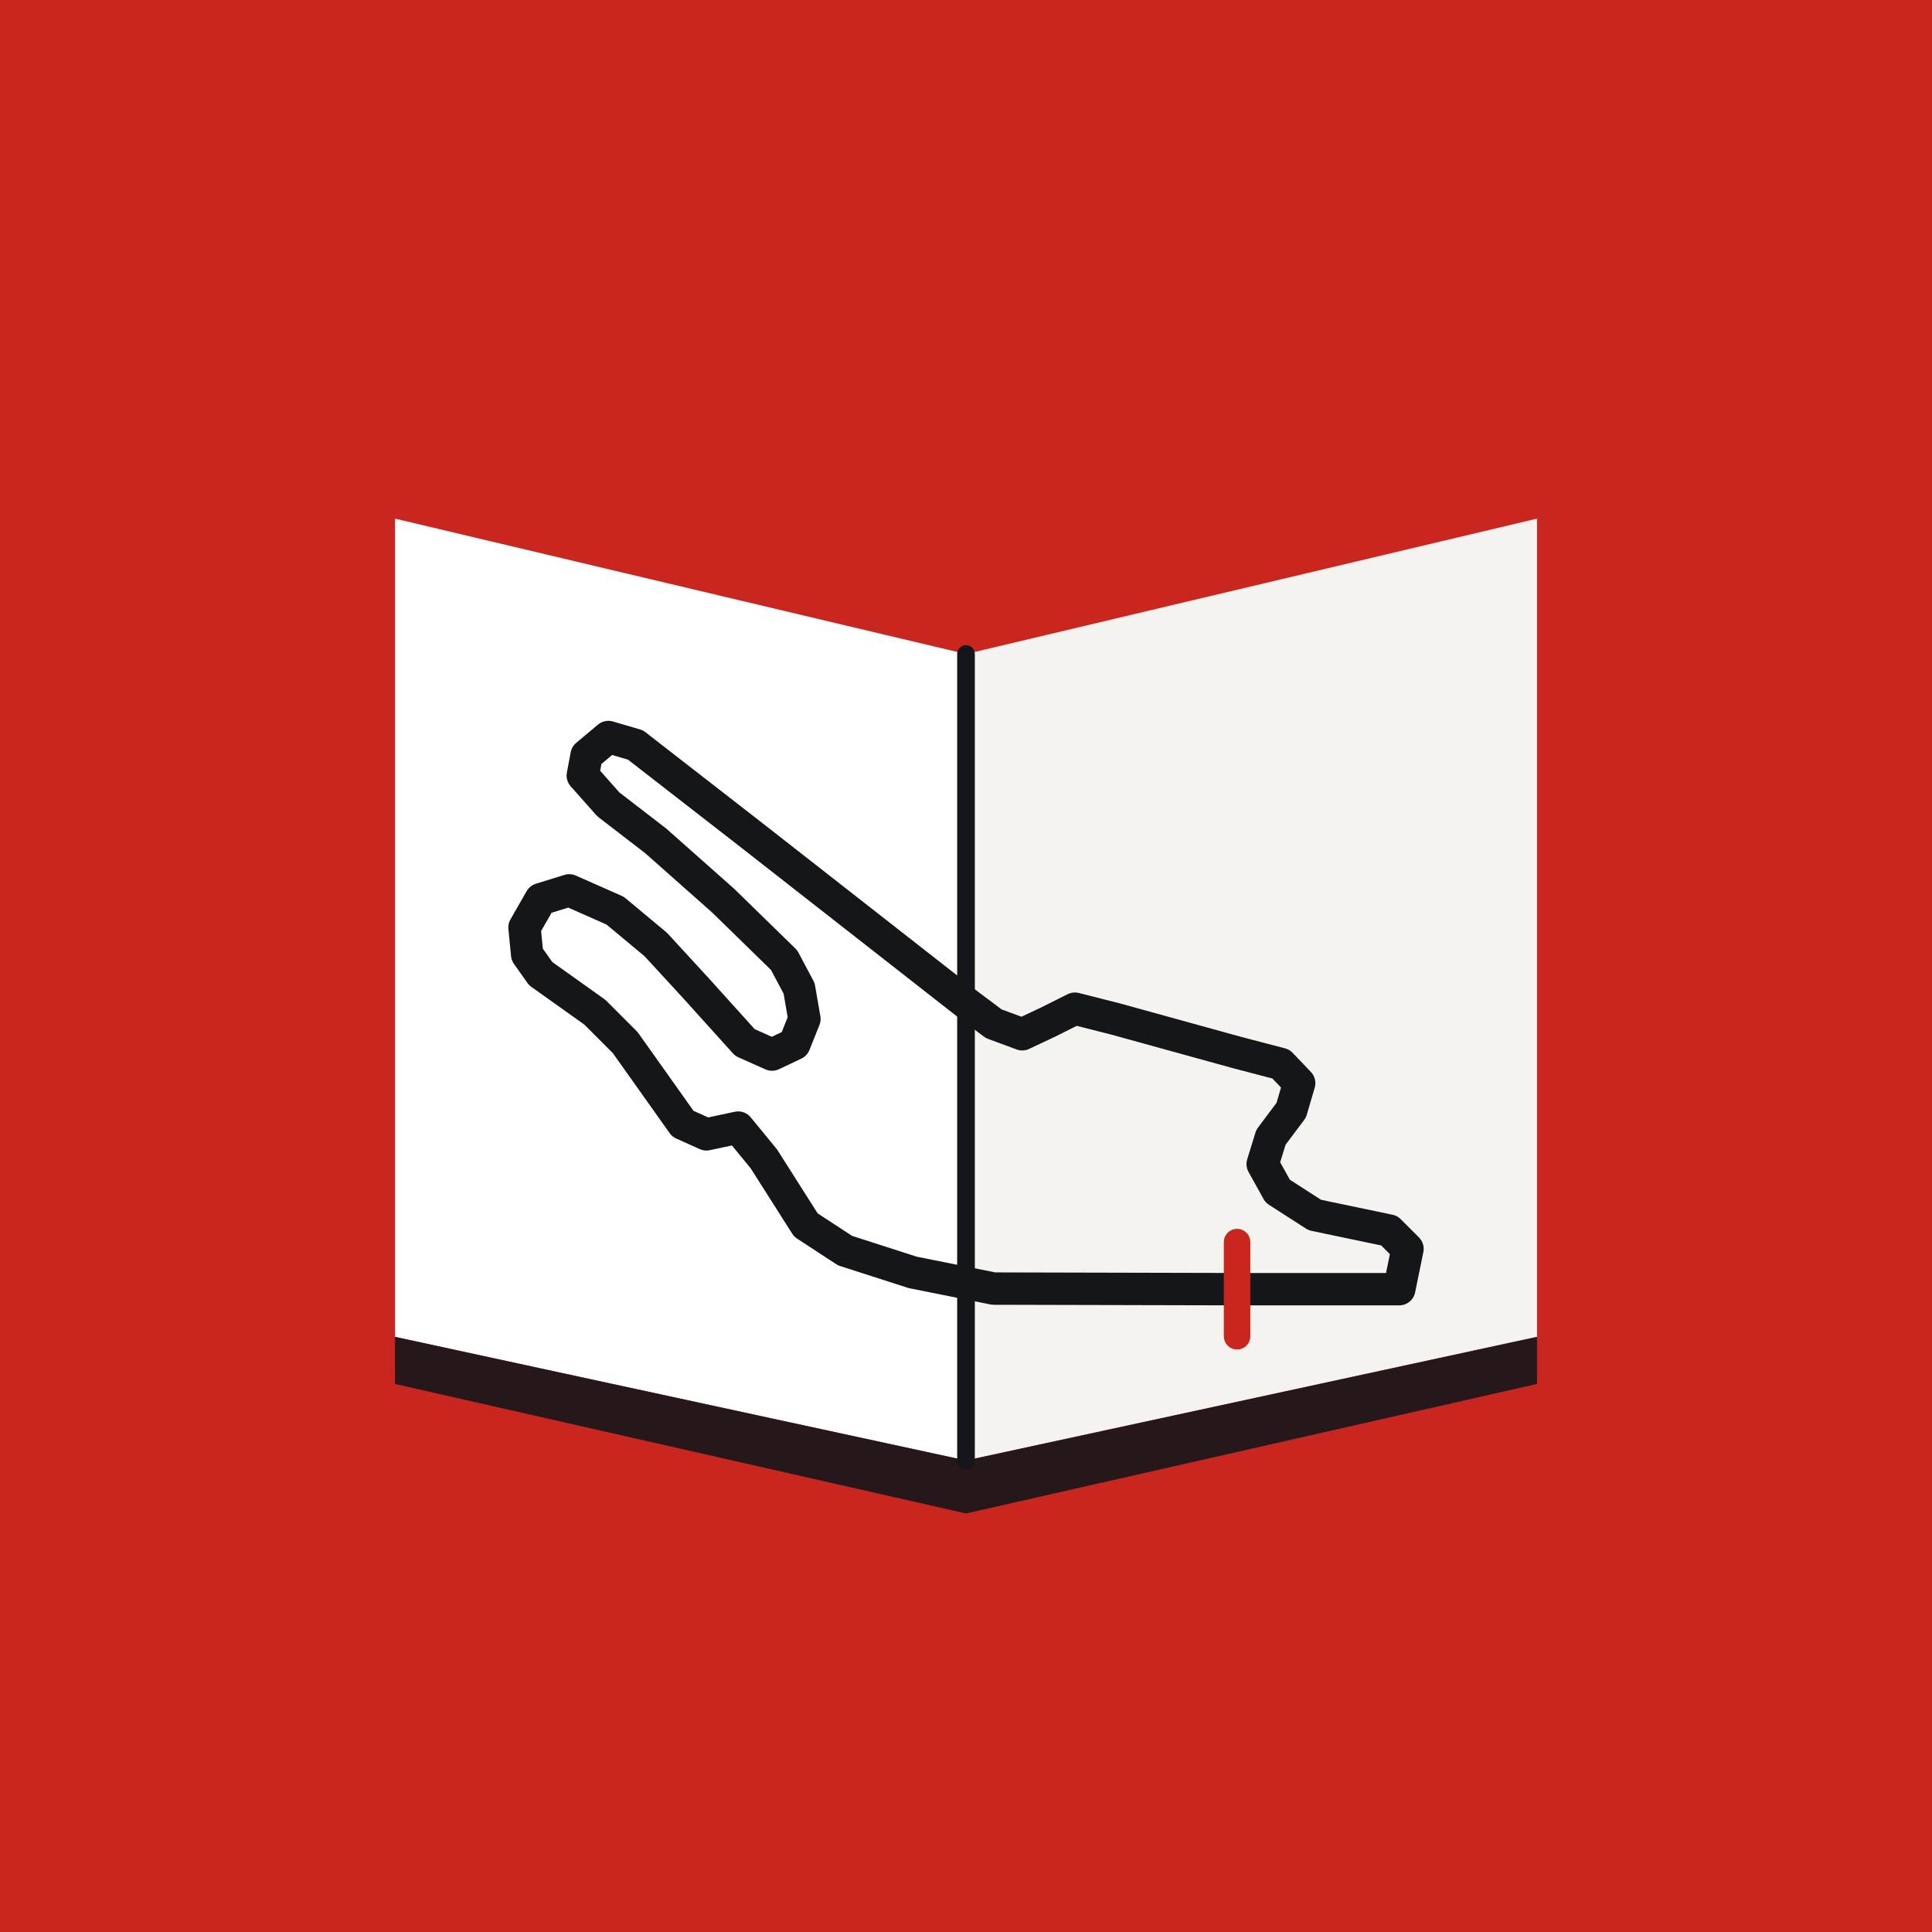
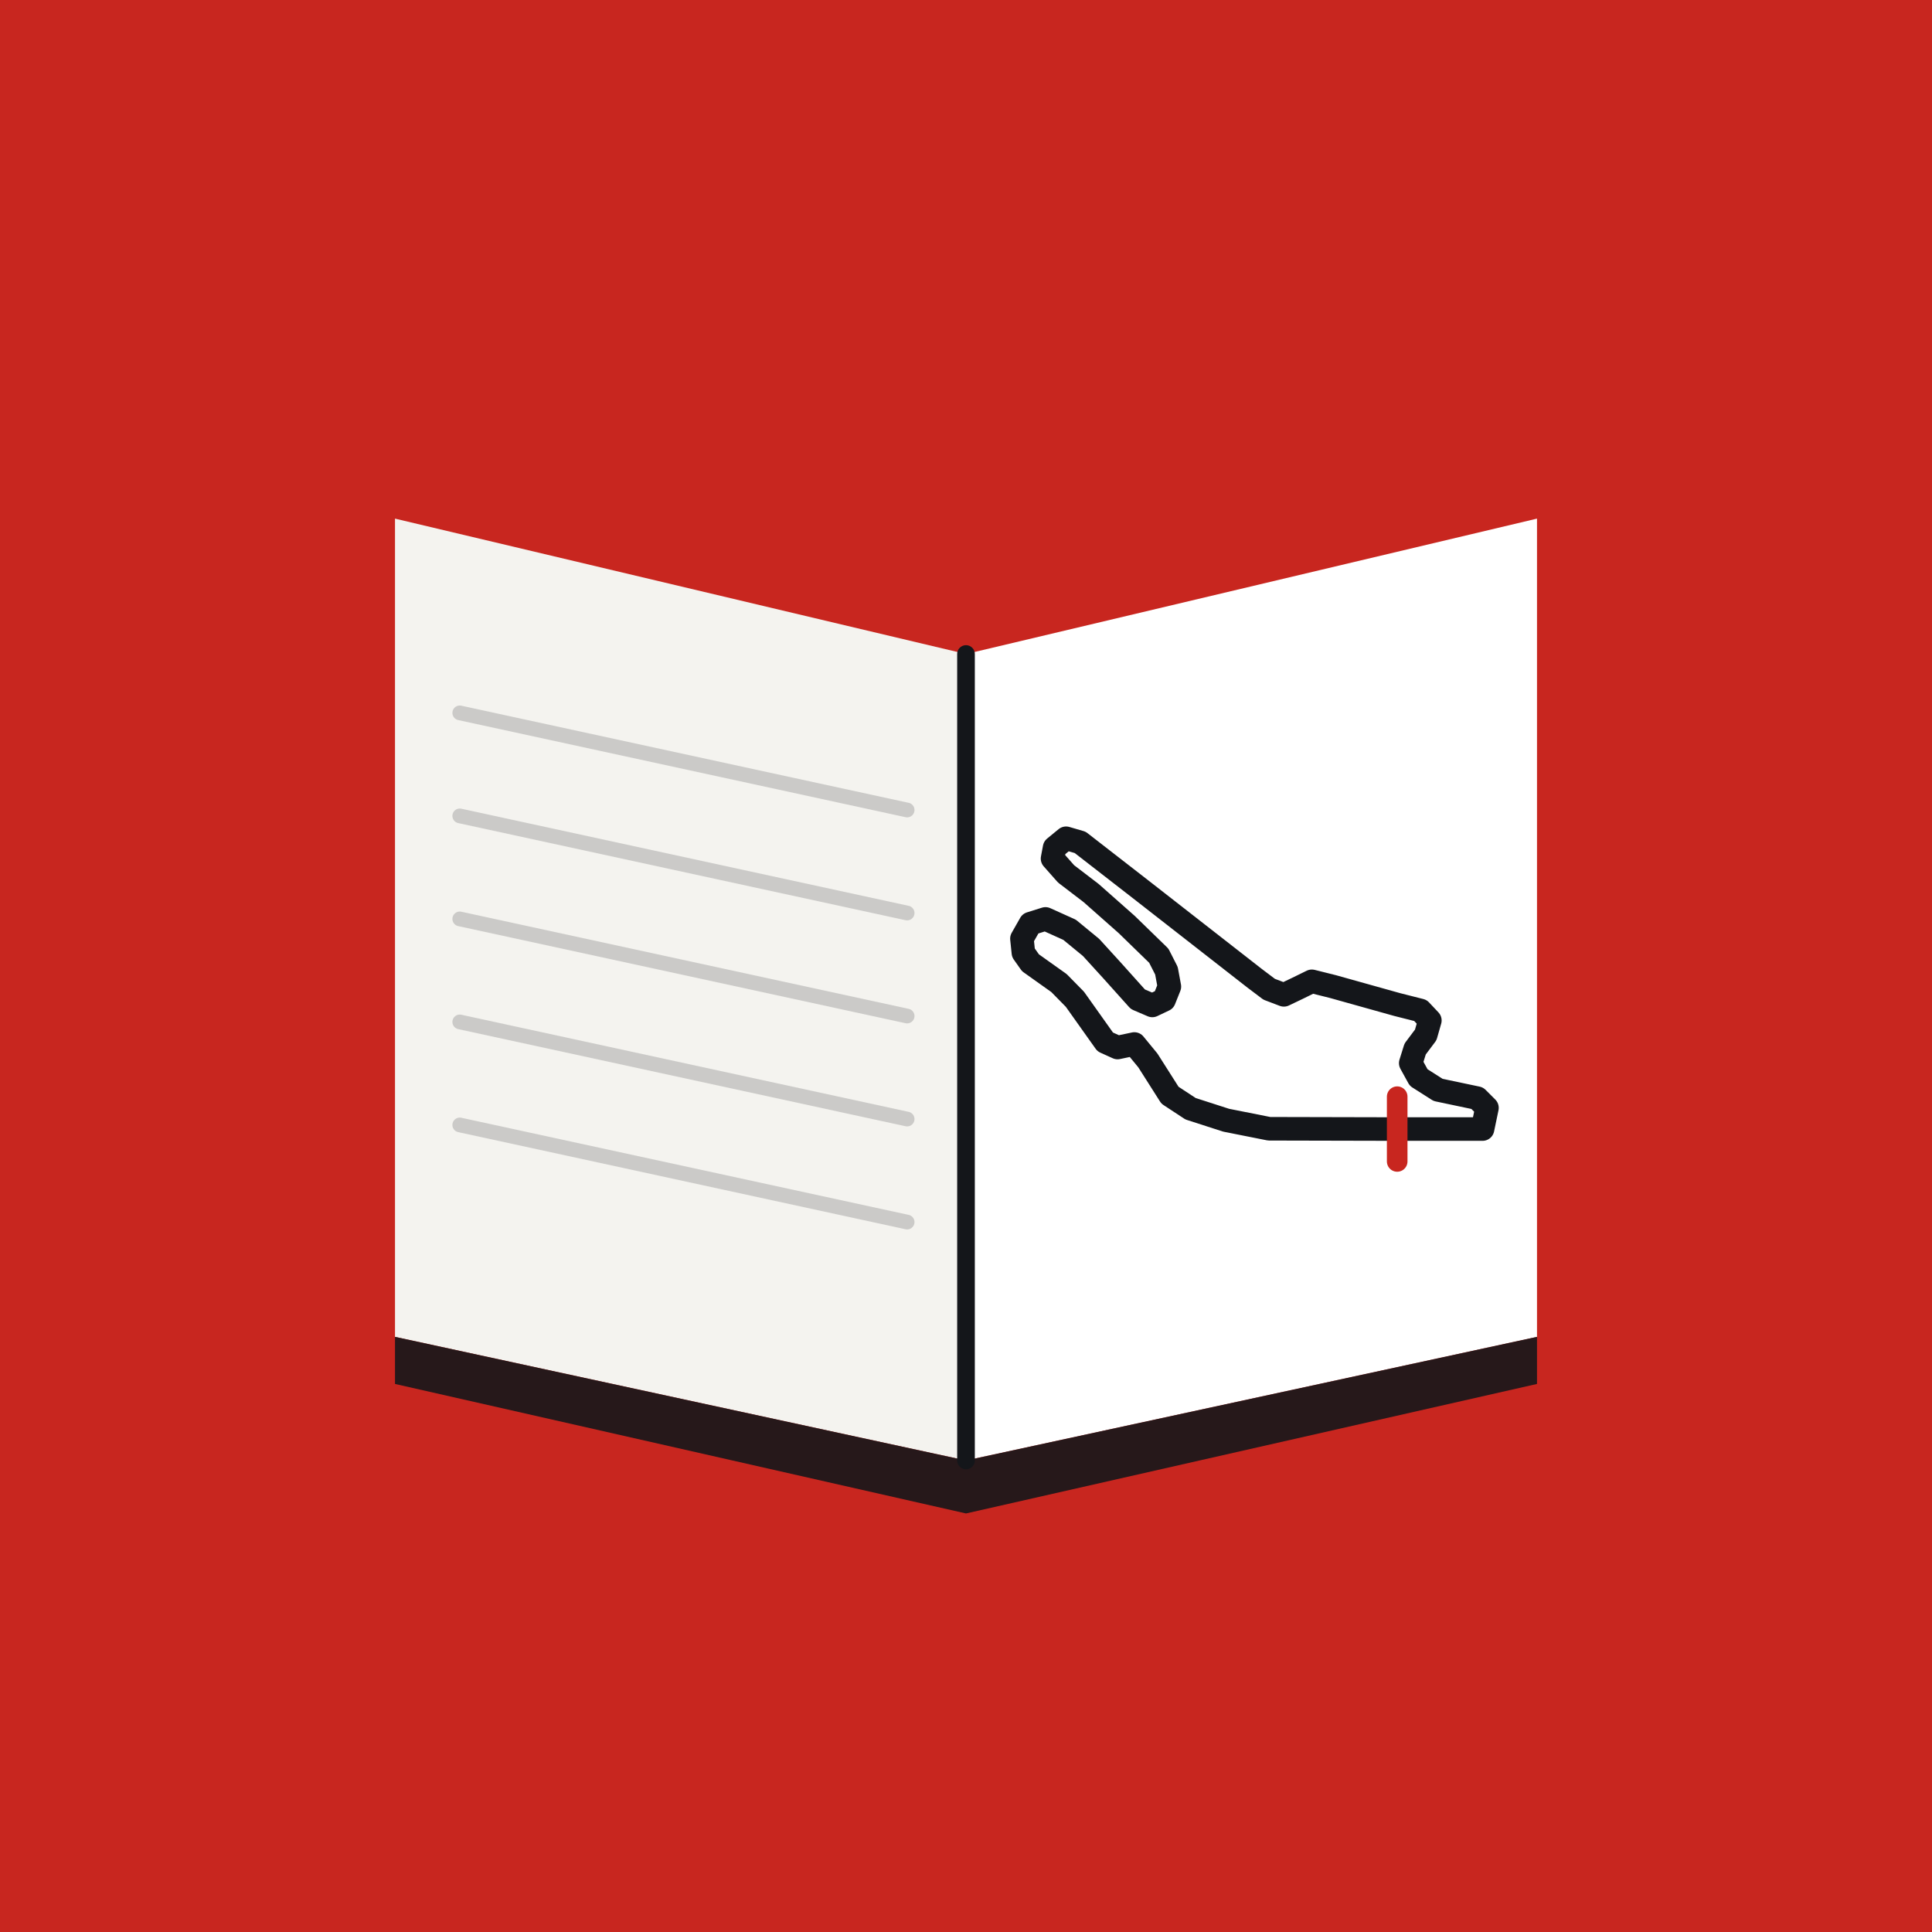
<svg xmlns="http://www.w3.org/2000/svg" viewBox="0 0 512 512">
  <rect width="512" height="512" fill="#c8261f" />
  <g transform="translate(256 256) scale(0.78) translate(-256 -256)">
-     <path d="M256 150 L62 104 L62 382 L256 424 Z" fill="#ffffff" />
-     <path d="M256 150 L450 104 L450 382 L256 424 Z" fill="#f4f3ef" />
+     <path d="M256 150 L62 104 L62 382 L256 424 Z" fill="#f4f3ef" />
+     <path d="M256 150 L450 104 L450 382 L256 424 Z" fill="#ffffff" />
+     <path d="M84 170 L236 203" stroke="#14161a" stroke-opacity="0.18" stroke-width="5" stroke-linecap="round" />
+     <path d="M84 205 L236 238" stroke="#14161a" stroke-opacity="0.18" stroke-width="5" stroke-linecap="round" />
+     <path d="M84 240 L236 273" stroke="#14161a" stroke-opacity="0.18" stroke-width="5" stroke-linecap="round" />
+     <path d="M84 275 L236 308" stroke="#14161a" stroke-opacity="0.18" stroke-width="5" stroke-linecap="round" />
+     <path d="M84 310 L236 343" stroke="#14161a" stroke-opacity="0.18" stroke-width="5" stroke-linecap="round" />
    <path d="M62 382 L256 424 L450 382 L450 398 L256 442 L62 398 Z" fill="#14161a" opacity="0.9" />
    <path d="M256 150 L256 424" stroke="#14161a" stroke-width="6" stroke-linecap="round" />
-     <path d="M348.1 365.8 L403.2 365.8 L406.0 352.1 L399.8 345.9 L374.5 340.6 L361.9 332.5 L356.8 323.3 L359.6 314.2 L366.5 305.0 L369.2 295.8 L363.0 289.3 L348.1 285.4 L306.8 274.0 L293.0 270.5 L283.8 275.1 L275.1 279.2 L265.4 275.6 L256.2 268.7 L182.7 211.2 L143.7 180.9 L134.5 178.2 L127.1 184.4 L125.8 191.3 L134.5 201.1 L150.6 213.5 L173.5 233.8 L194.2 254.0 L199.3 263.6 L201.1 274.0 L197.7 282.5 L190.1 286.1 L180.9 282.0 L164.3 263.6 L150.6 248.7 L136.8 237.2 L121.2 230.3 L111.5 233.3 L106.0 242.9 L106.9 252.1 L111.5 258.6 L129.9 271.7 L140.2 282.0 L159.8 309.6 L167.8 313.2 L178.6 310.9 L187.3 321.5 L201.6 344.0 L214.9 352.7 L237.9 360.1 L265.4 365.6 L348.1 365.8 Z" fill="none" stroke="#14161a" stroke-width="11" stroke-linejoin="round" stroke-linecap="round" />
-     <path d="M348.1 349.8 L348.1 381.8" stroke="#c8261f" stroke-width="9" stroke-linecap="round" />
+     <path d="M402.5 311.4 L431.5 311.4 L433.0 304.2 L429.7 300.9 L416.4 298.1 L409.8 293.9 L407.1 289.0 L408.6 284.2 L412.2 279.4 L413.6 274.5 L410.4 271.1 L402.5 269.1 L380.7 263.0 L373.5 261.2 L368.6 263.6 L364.0 265.8 L359.0 263.9 L354.1 260.2 L315.4 230.0 L294.8 214.0 L290.0 212.6 L286.1 215.8 L285.4 219.5 L290.0 224.7 L298.5 231.2 L310.6 241.9 L321.5 252.5 L324.1 257.6 L325.1 263.0 L323.3 267.5 L319.3 269.4 L314.4 267.3 L305.7 257.6 L298.5 249.7 L291.2 243.7 L283.0 240.0 L277.9 241.6 L275.0 246.7 L275.5 251.5 L277.9 254.9 L287.6 261.8 L293.0 267.3 L303.3 281.8 L307.5 283.7 L313.2 282.5 L317.8 288.1 L325.3 299.9 L332.3 304.5 L344.4 308.4 L359.0 311.3 L402.5 311.4 Z" fill="none" stroke="#14161a" stroke-width="8" stroke-linejoin="round" stroke-linecap="round" />
+     <path d="M402.5 300.4 L402.5 322.4" stroke="#c8261f" stroke-width="7" stroke-linecap="round" />
  </g>
</svg>
